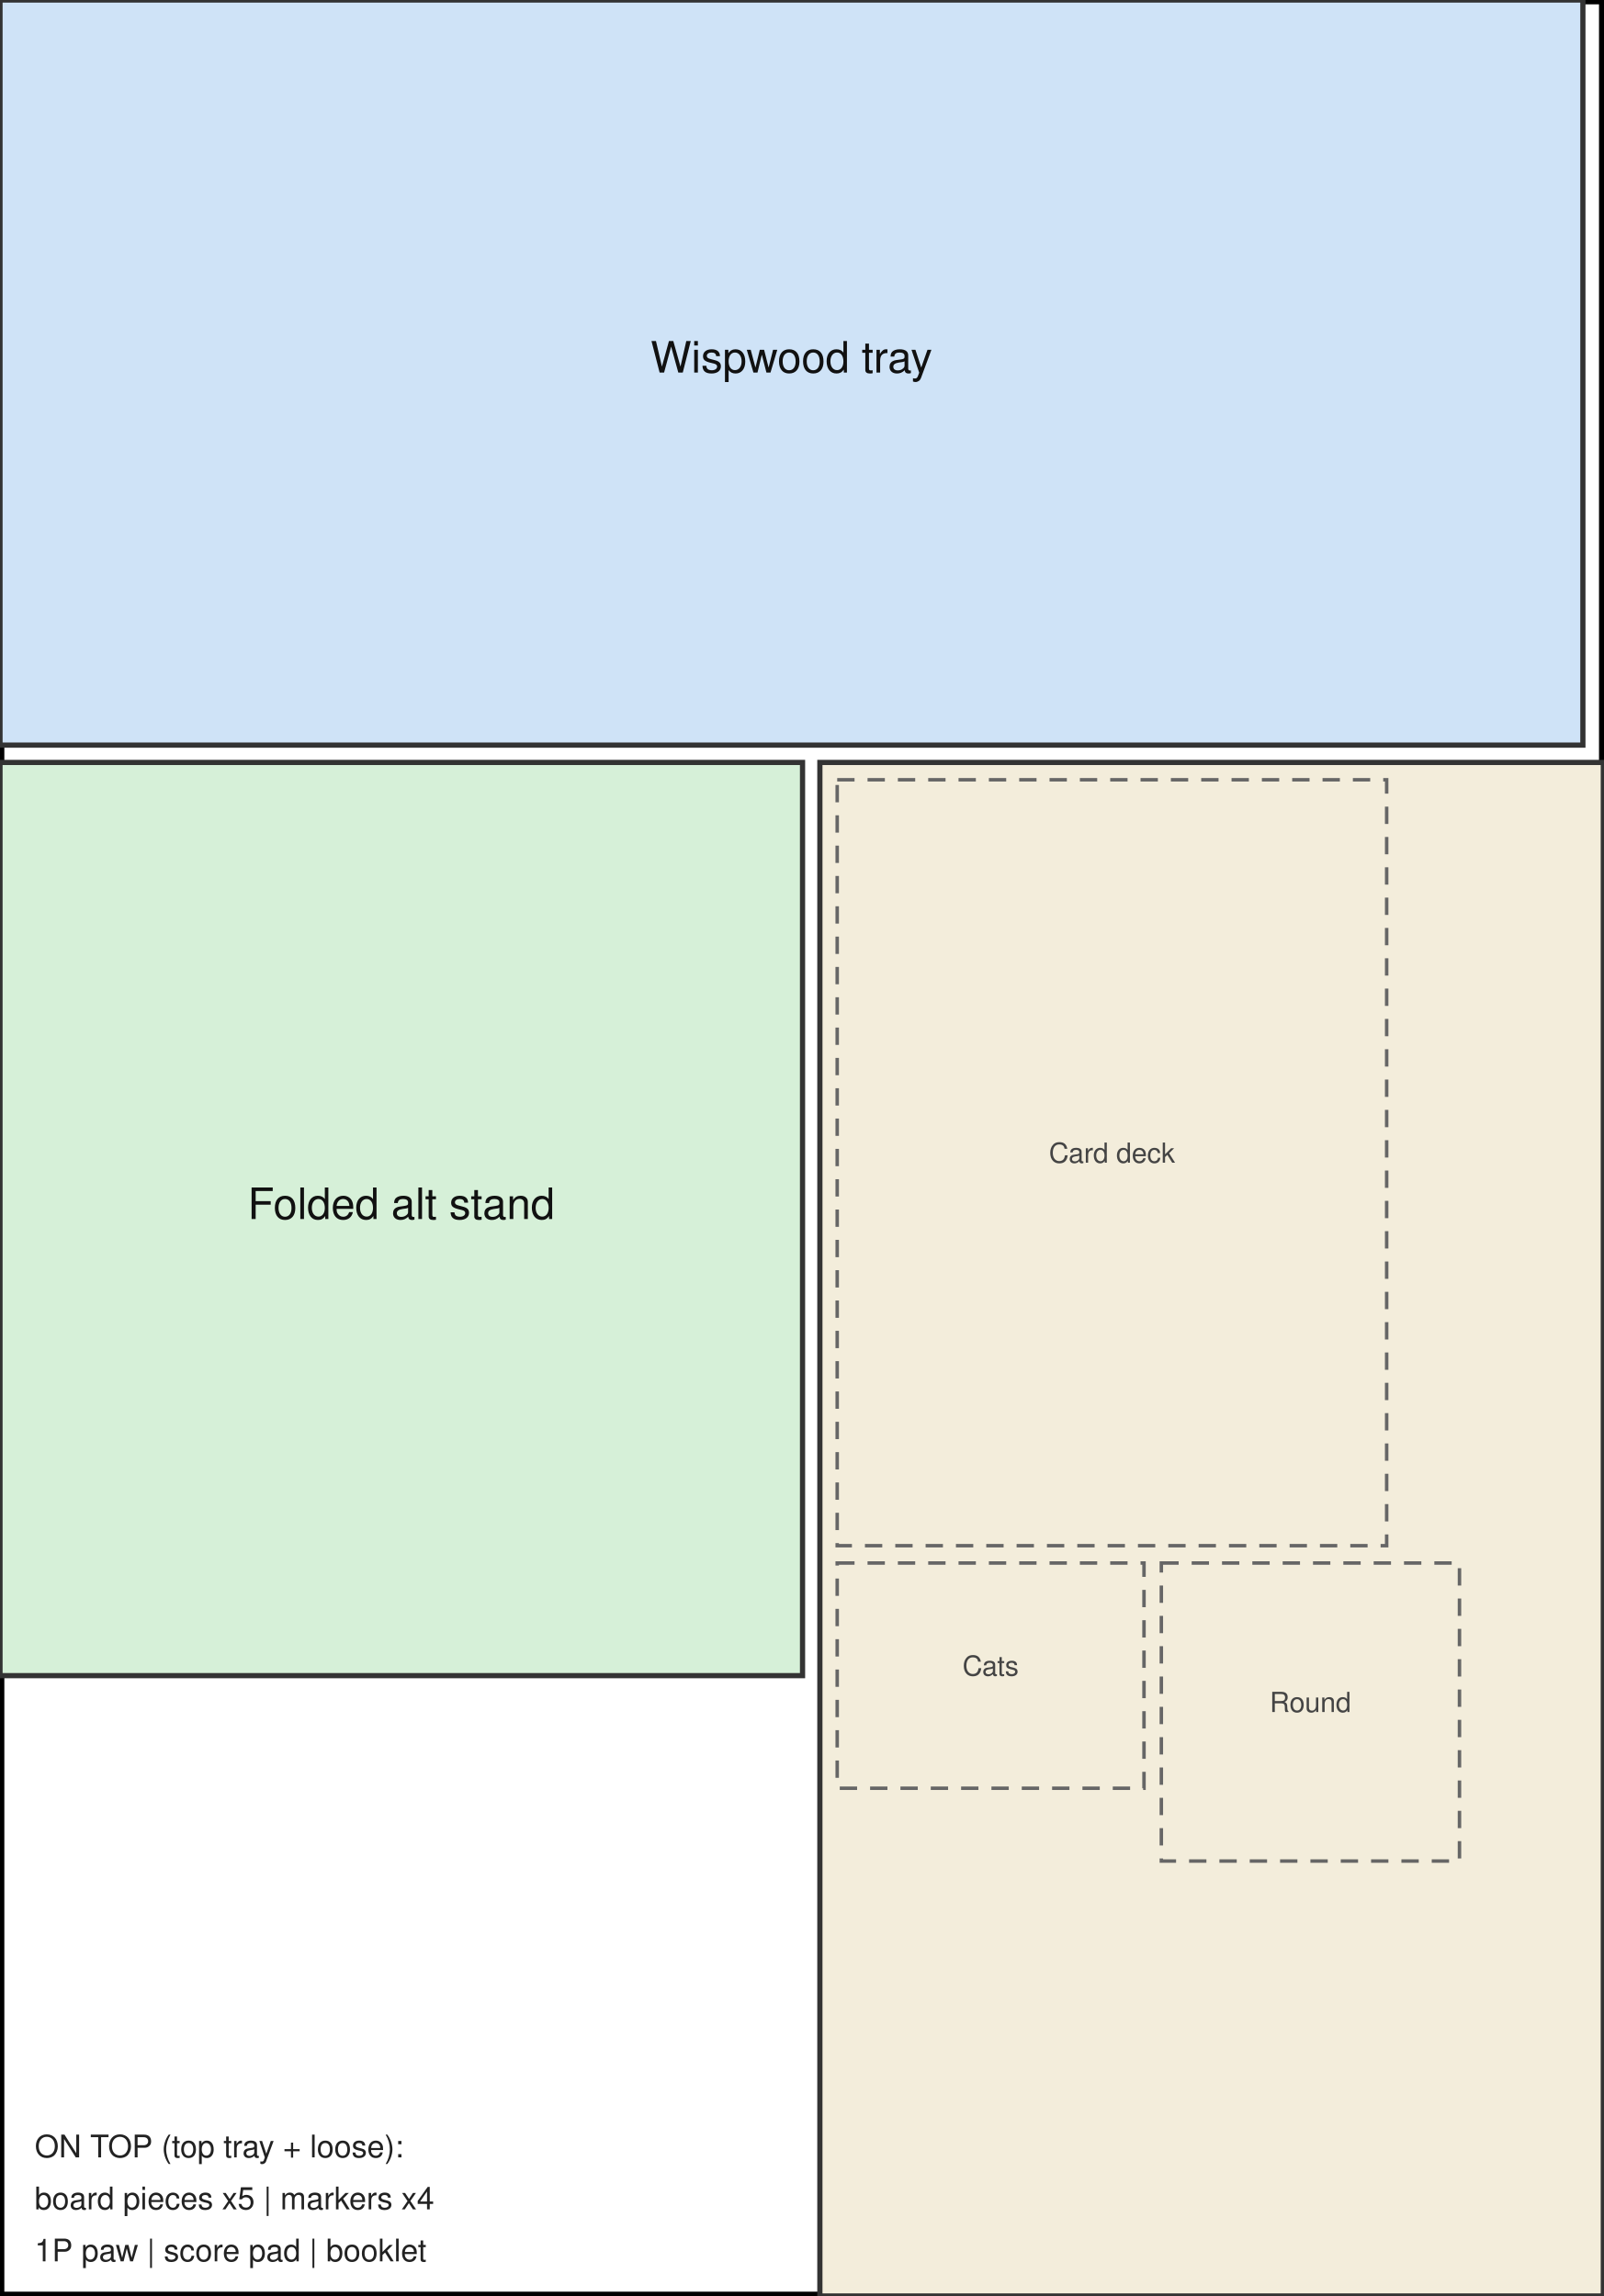
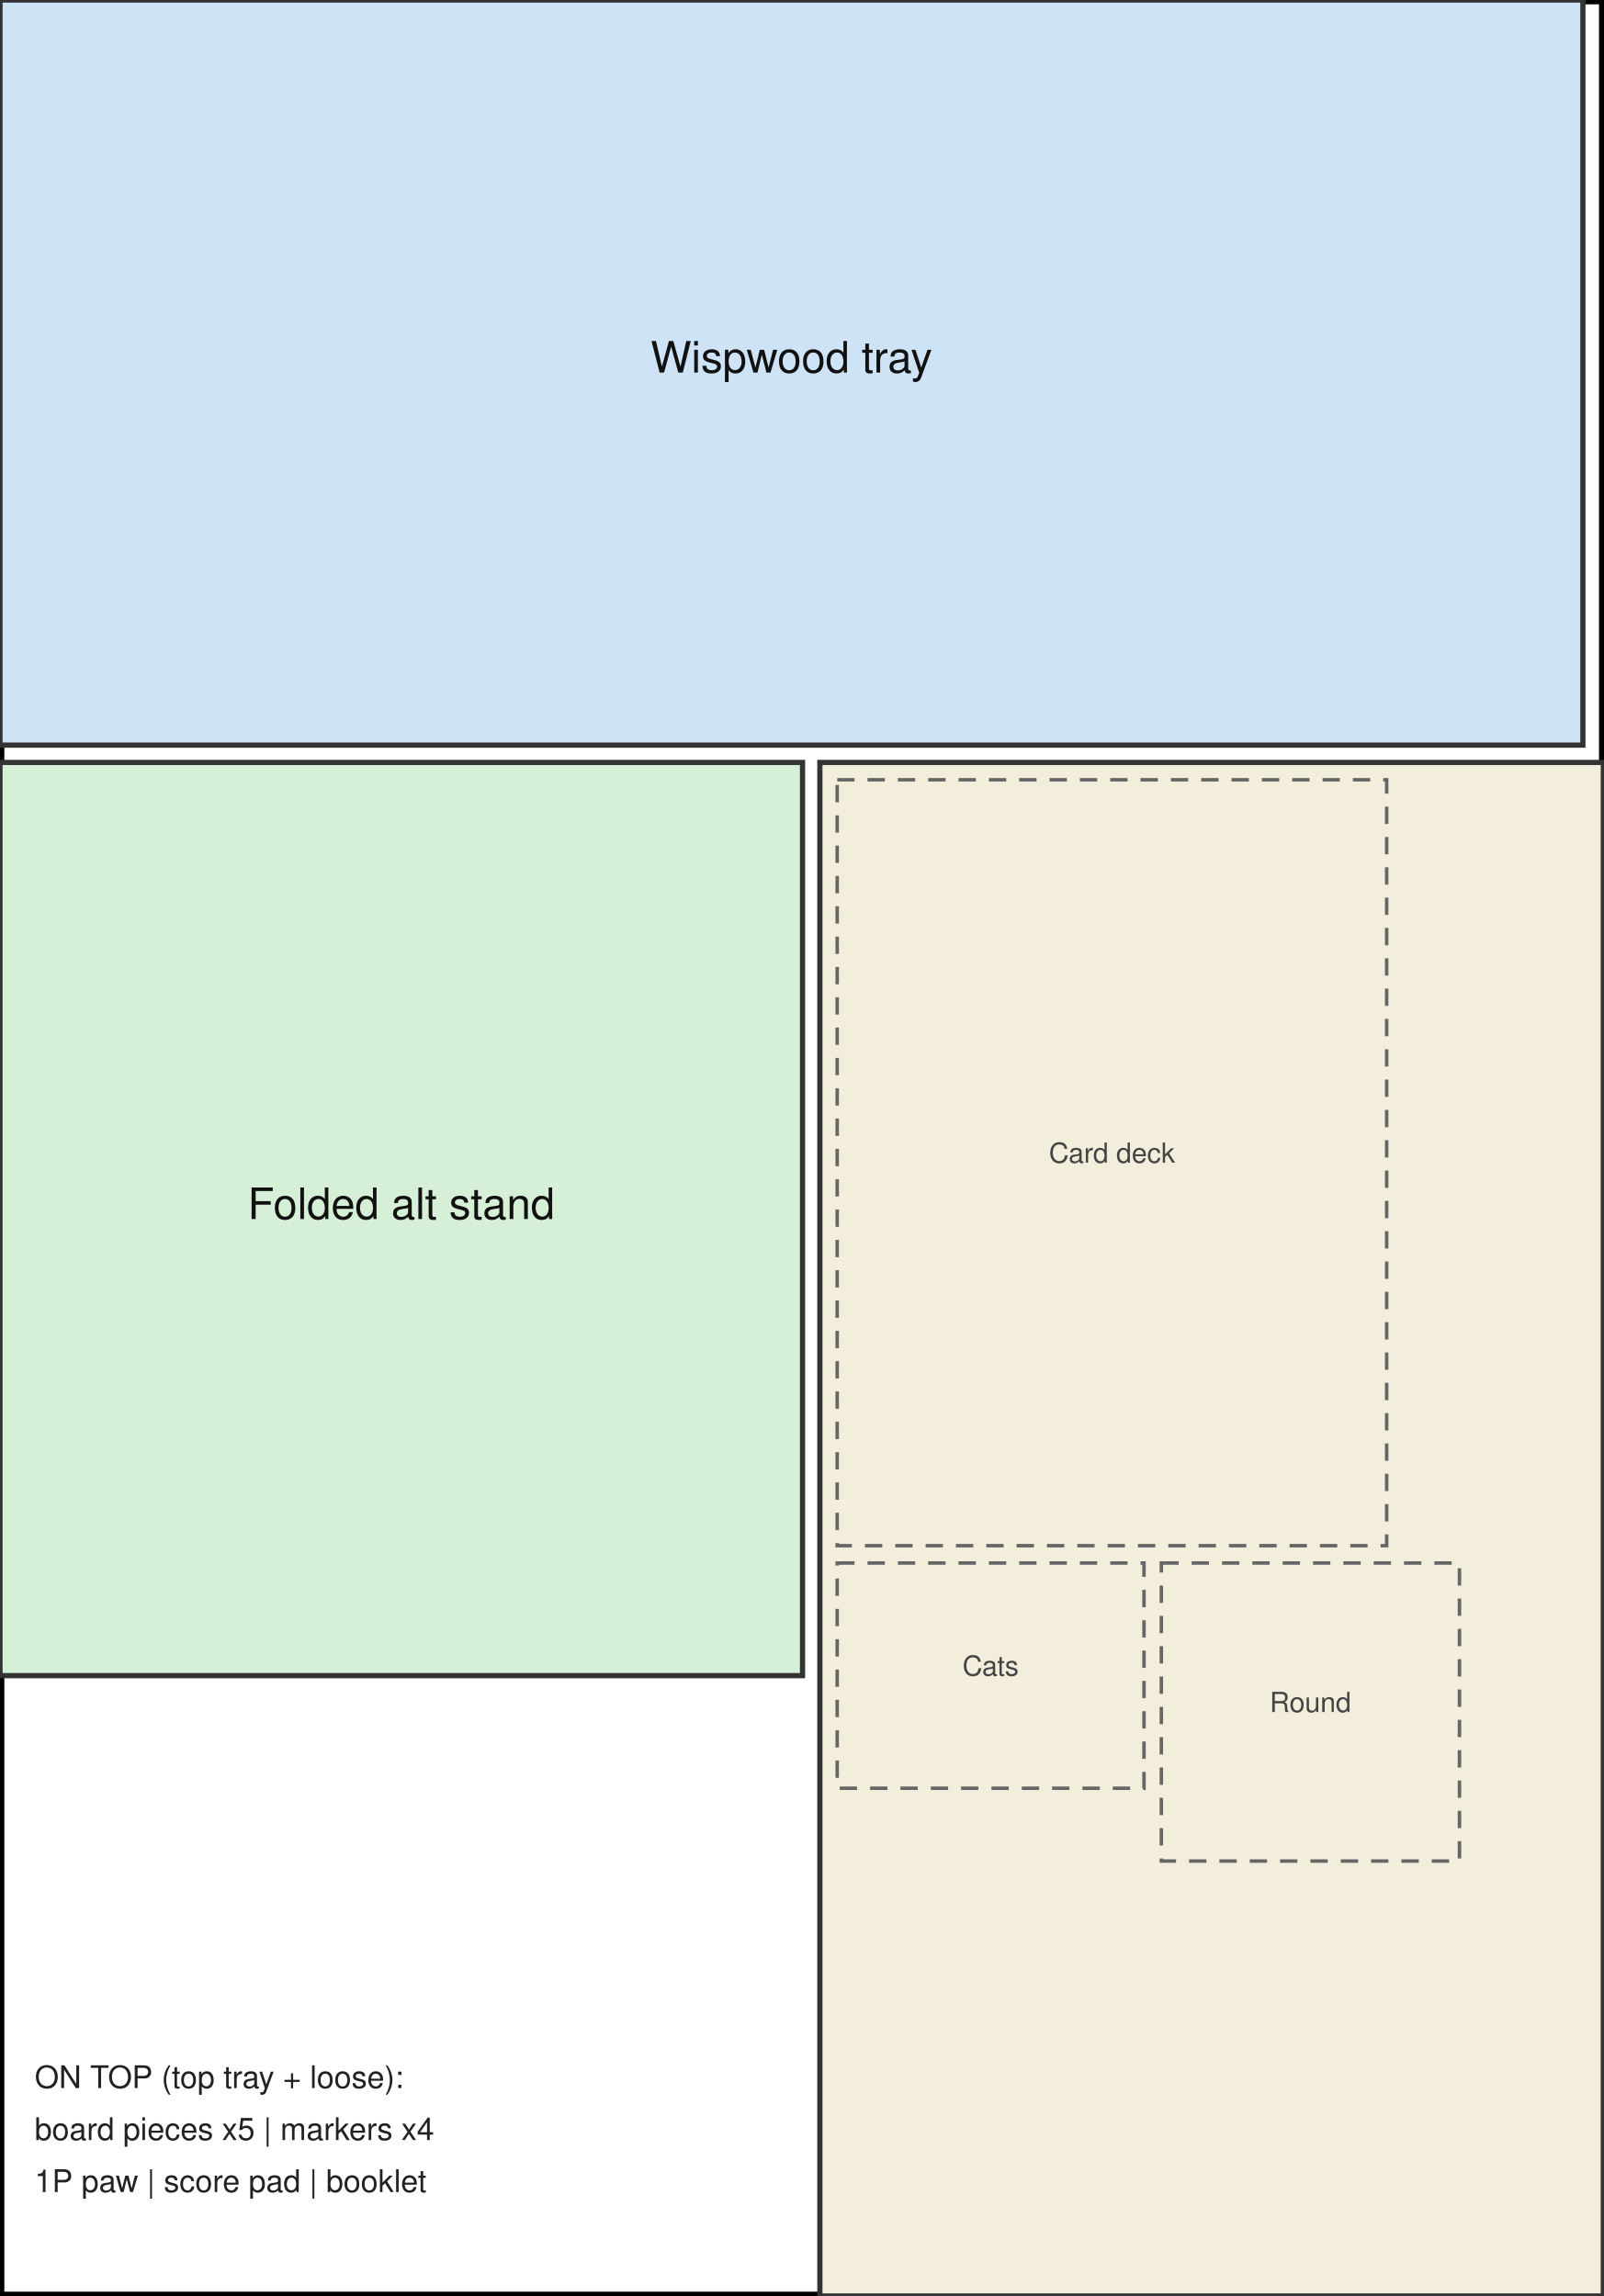
<svg xmlns="http://www.w3.org/2000/svg" width="185mm" height="265mm" viewBox="0 0 185 265" font-family="Helvetica, Arial, sans-serif">
  <style>
    .region{stroke:#333;stroke-width:0.6}
    .well{fill:none;stroke:#666;stroke-width:0.4;stroke-dasharray:2 1.5}
    .lbl{font-size:5px;fill:#111;text-anchor:middle}
    .sub{font-size:3.2px;fill:#444;text-anchor:middle}
    .note{font-size:3.6px;fill:#222}
  </style>
  <rect x="0" y="0" width="185" height="265" fill="#fff" stroke="#000" stroke-width="1" />
  <rect class="region" x="0" y="0" width="182.64" height="86" fill="#cfe3f7" />
  <rect class="region" x="0" y="88" width="92.6" height="105.4" fill="#d6f0d8" />
  <rect class="region" x="94.6" y="88" width="90.4" height="177" fill="#f3eddb" />
  <text class="lbl" x="91.32" y="43">Wispwood tray</text>
  <text class="lbl" x="46.3" y="140.7">Folded alt stand</text>
  <rect class="well" x="96.6" y="90" width="63.4" height="88.4" fill="none" />
  <text class="sub" x="128.3" y="134.2">Card deck</text>
  <rect class="well" x="96.6" y="180.4" width="35.4" height="25.996" fill="none" />
  <text class="sub" x="114.3" y="193.398">Cats</text>
  <rect class="well" x="134" y="180.4" width="34.4" height="34.4" fill="none" />
  <text class="sub" x="151.2" y="197.6">Round</text>
-   <text class="note" x="4" y="249">ON TOP (top tray + loose):</text>
-   <text class="note" x="4" y="255">board pieces x5  |  markers x4</text>
-   <text class="note" x="4" y="261">1P paw  |  score pad  |  booklet</text>
+   <text class="note" x="4" y="241">ON TOP (top tray + loose):</text>
+   <text class="note" x="4" y="247">board pieces x5  |  markers x4</text>
+   <text class="note" x="4" y="253">1P paw  |  score pad  |  booklet</text>
</svg>
